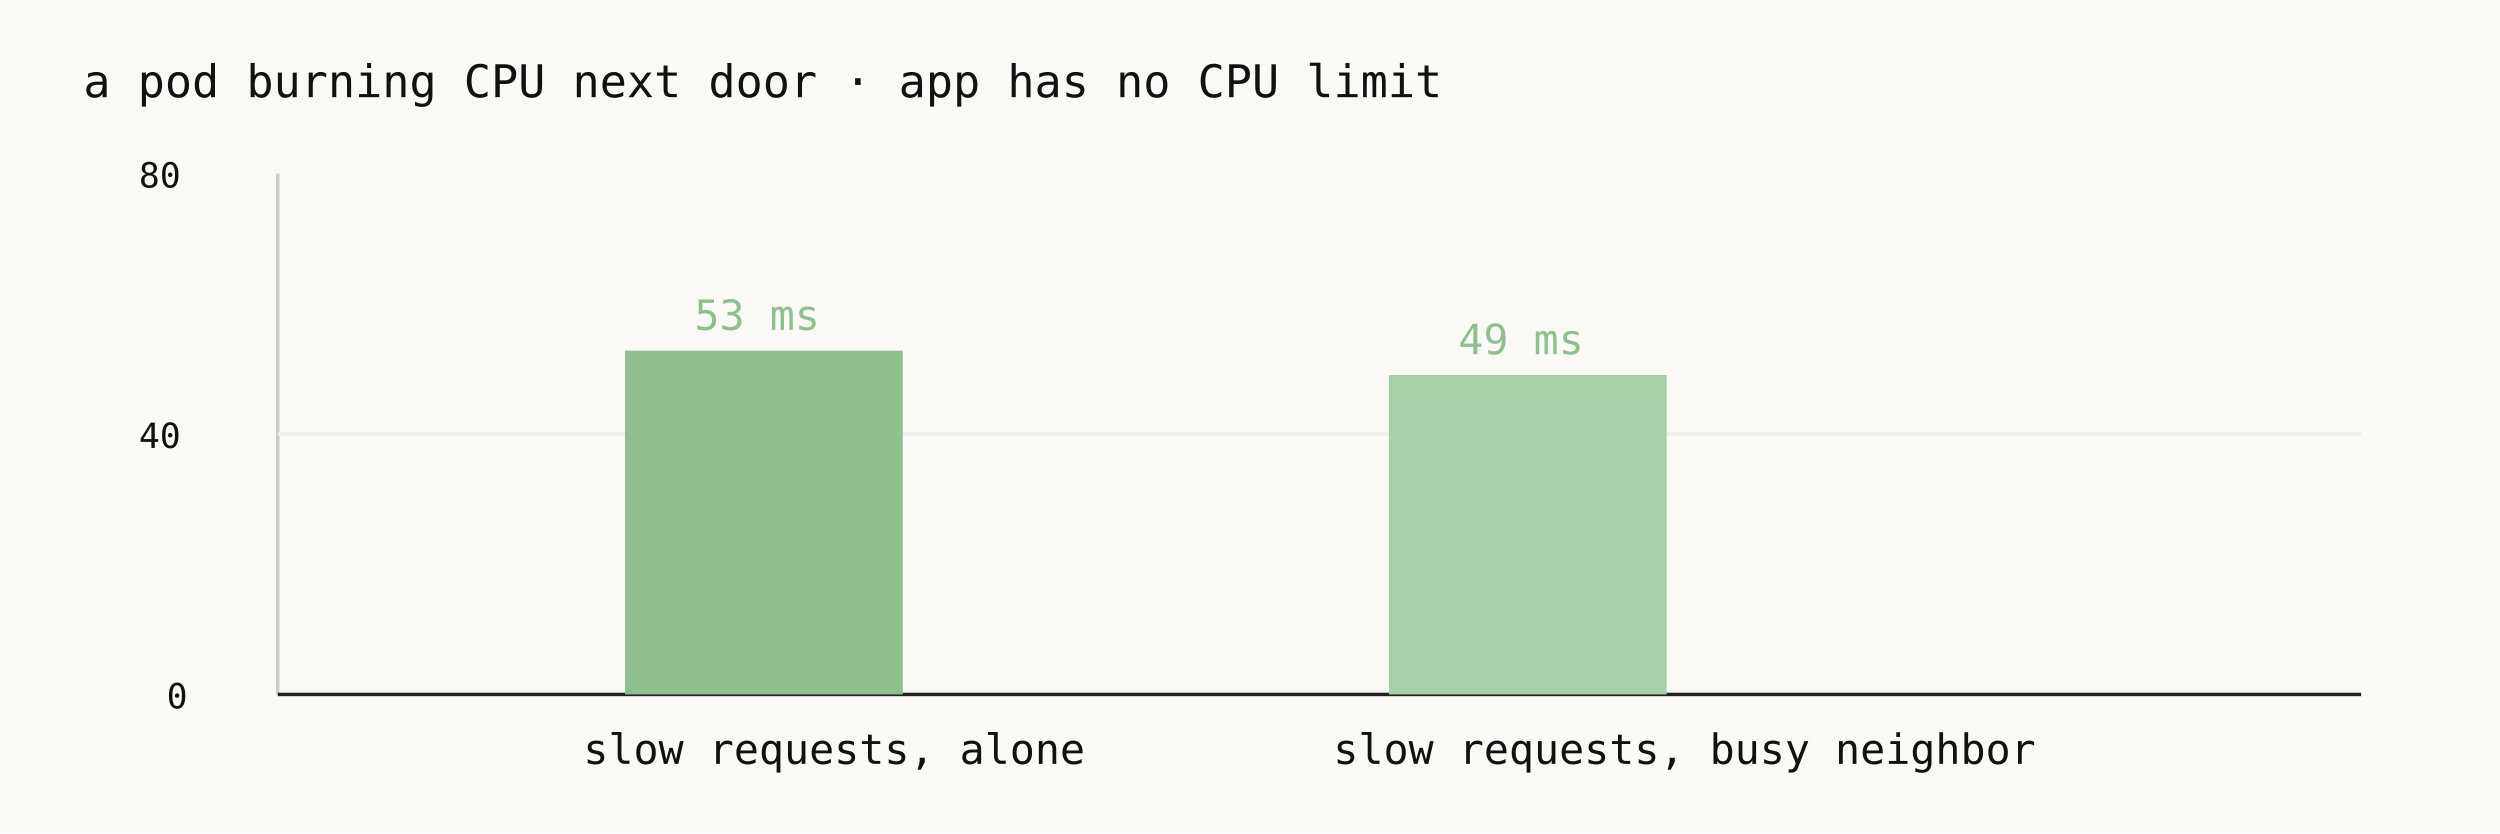
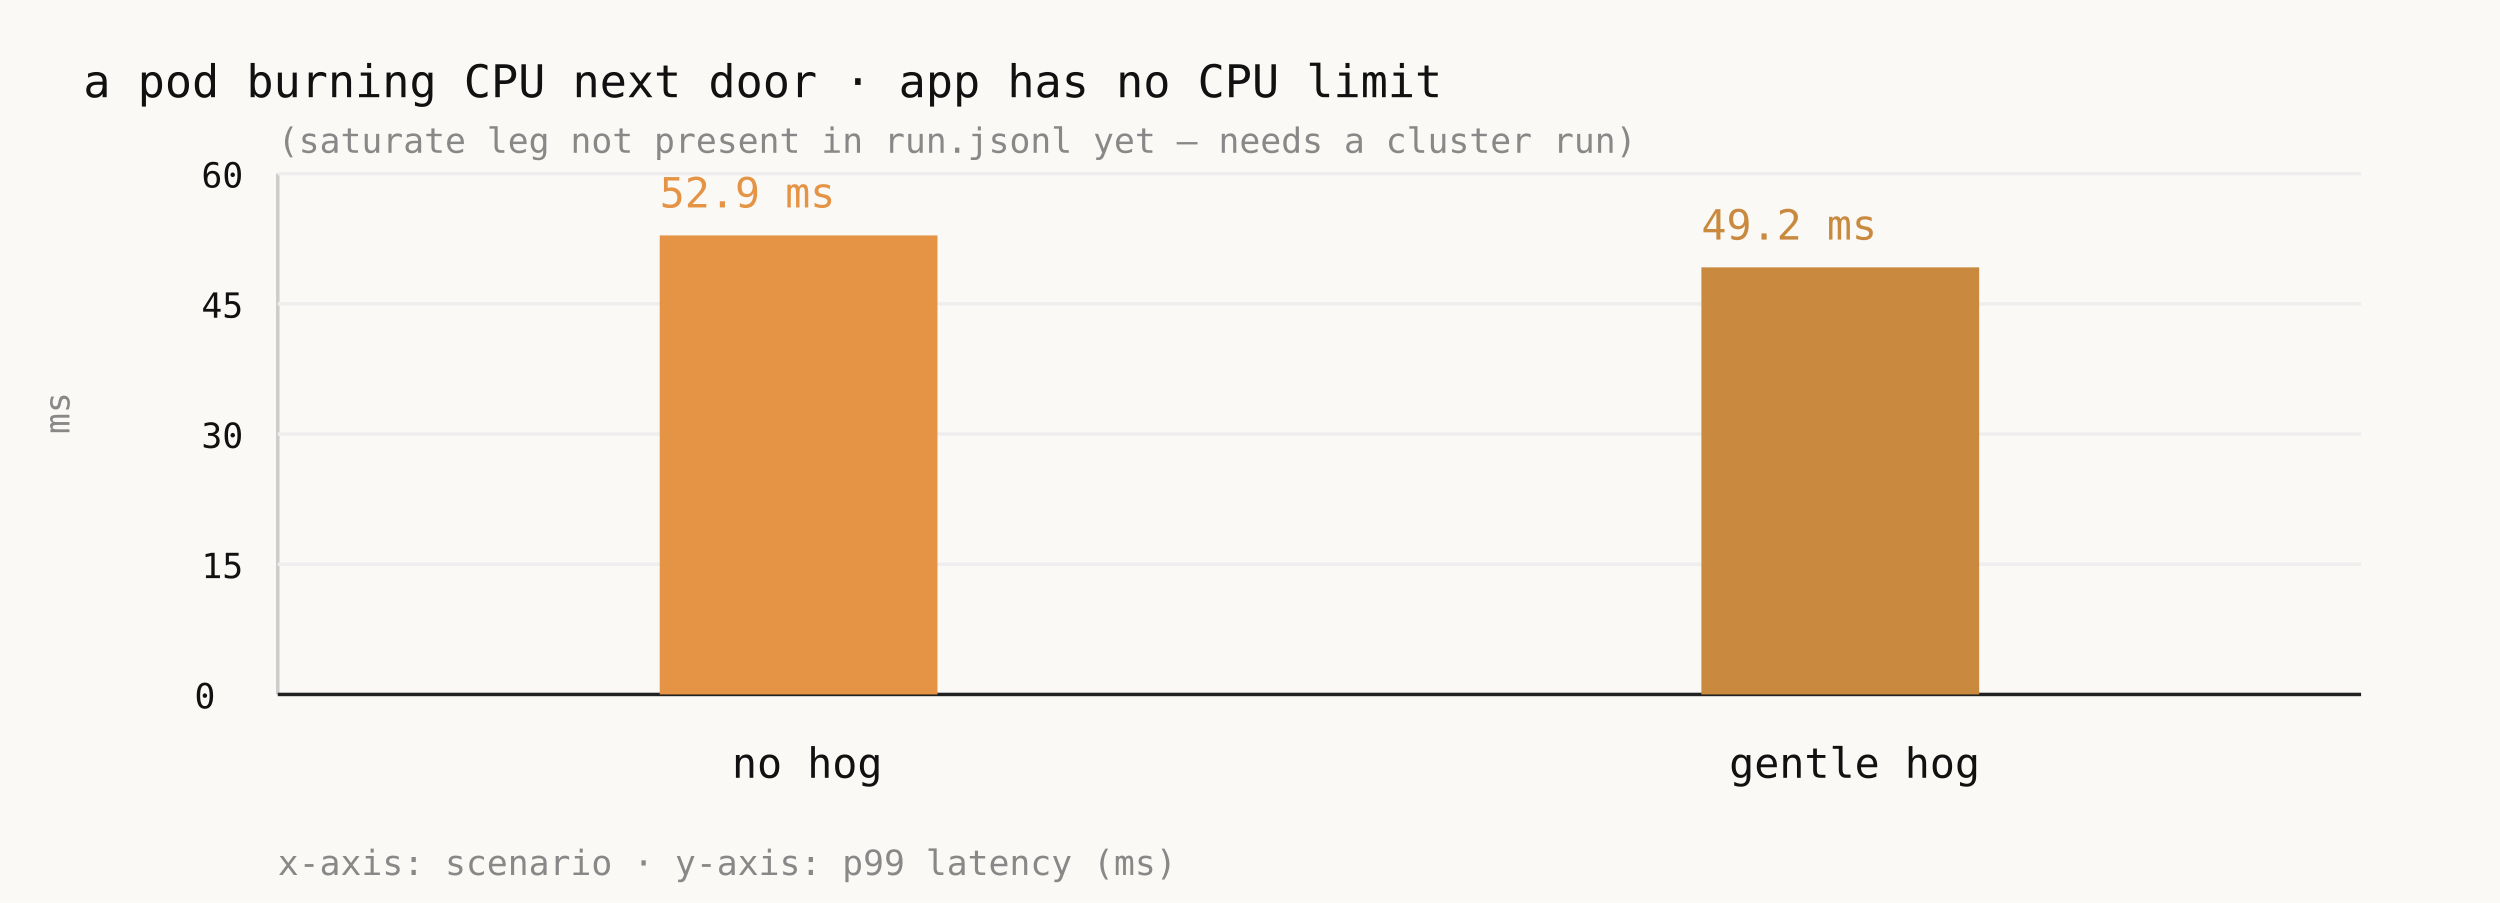
- <svg xmlns="http://www.w3.org/2000/svg" width="720" height="240" viewBox="0 0 720 240">
-   <rect width="720" height="240" fill="#faf9f6" />
+ <svg xmlns="http://www.w3.org/2000/svg" width="720" height="260" viewBox="0 0 720 260">
+   <rect width="720" height="260" fill="#faf9f6" />
  <text x="24" y="28" font-family="ui-monospace, SFMono-Regular, Menlo, monospace" font-size="13" fill="#111111">a pod burning CPU next door  ·  app has no CPU limit</text>
-   <line x1="80" y1="50" x2="80" y2="200" stroke="#ccc" />
-   <line x1="80" y1="200" x2="680" y2="200" stroke="#222" />
-   <text x="48" y="204" font-family="ui-monospace, SFMono-Regular, Menlo, monospace" font-size="10" fill="#111111">0</text>
-   <text x="40" y="129" font-family="ui-monospace, SFMono-Regular, Menlo, monospace" font-size="10" fill="#111111">40</text>
-   <line x1="80" y1="125" x2="680" y2="125" stroke="#eee" />
-   <text x="40" y="54" font-family="ui-monospace, SFMono-Regular, Menlo, monospace" font-size="10" fill="#111111">80</text>
-   <rect x="180" y="101" width="80" height="99" fill="#8fbf8f" />
-   <rect x="400" y="108" width="80" height="92" fill="#a8cfa8" />
-   <text x="200" y="95" font-family="ui-monospace, SFMono-Regular, Menlo, monospace" font-size="12" fill="#8fbf8f">53 ms</text>
-   <text x="420" y="102" font-family="ui-monospace, SFMono-Regular, Menlo, monospace" font-size="12" fill="#8fbf8f">49 ms</text>
-   <text x="168" y="220" font-family="ui-monospace, SFMono-Regular, Menlo, monospace" font-size="12" fill="#111111">slow requests, alone</text>
-   <text x="384" y="220" font-family="ui-monospace, SFMono-Regular, Menlo, monospace" font-size="12" fill="#111111">slow requests, busy neighbor</text>
+   <line x1="80" y1="50" x2="80" y2="200" stroke="#cccccc" />
+   <line x1="80" y1="200" x2="680" y2="200" stroke="#222222" />
+   <text x="56" y="204" font-family="ui-monospace, SFMono-Regular, Menlo, monospace" font-size="10" fill="#111111">0</text>
+   <line x1="80" y1="162.5" x2="680" y2="162.5" stroke="#eeeeee" />
+   <text x="58" y="166.5" font-family="ui-monospace, SFMono-Regular, Menlo, monospace" font-size="10" fill="#111111">15</text>
+   <line x1="80" y1="125.0" x2="680" y2="125.0" stroke="#eeeeee" />
+   <text x="58" y="129.0" font-family="ui-monospace, SFMono-Regular, Menlo, monospace" font-size="10" fill="#111111">30</text>
+   <line x1="80" y1="87.5" x2="680" y2="87.5" stroke="#eeeeee" />
+   <text x="58" y="91.5" font-family="ui-monospace, SFMono-Regular, Menlo, monospace" font-size="10" fill="#111111">45</text>
+   <line x1="80" y1="50.0" x2="680" y2="50.0" stroke="#eeeeee" />
+   <text x="58" y="54.0" font-family="ui-monospace, SFMono-Regular, Menlo, monospace" font-size="10" fill="#111111">60</text>
+   <text x="20" y="125.0" font-family="ui-monospace, SFMono-Regular, Menlo, monospace" font-size="10" fill="#888888" transform="rotate(-90 20 125.0)">ms</text>
+   <rect x="190.0" y="67.8" width="80.0" height="132.2" fill="#e49444" />
+   <text x="190.0" y="59.75" font-family="ui-monospace, SFMono-Regular, Menlo, monospace" font-size="12" fill="#e49444">52.9 ms</text>
+   <text x="210.8" y="224" font-family="ui-monospace, SFMono-Regular, Menlo, monospace" font-size="12" fill="#111111">no hog</text>
+   <rect x="490.0" y="77.0" width="80.0" height="123.0" fill="#c98a3f" />
+   <text x="490.0" y="69" font-family="ui-monospace, SFMono-Regular, Menlo, monospace" font-size="12" fill="#c98a3f">49.2 ms</text>
+   <text x="498.0" y="224" font-family="ui-monospace, SFMono-Regular, Menlo, monospace" font-size="12" fill="#111111">gentle hog</text>
+   <text x="80" y="252" font-family="ui-monospace, SFMono-Regular, Menlo, monospace" font-size="10" fill="#888888">x-axis: scenario  ·  y-axis: p99 latency (ms)</text>
+   <text x="80" y="44" font-family="ui-monospace, SFMono-Regular, Menlo, monospace" font-size="10" fill="#888888">(saturate leg not present in run.jsonl yet — needs a cluster run)</text>
</svg>
